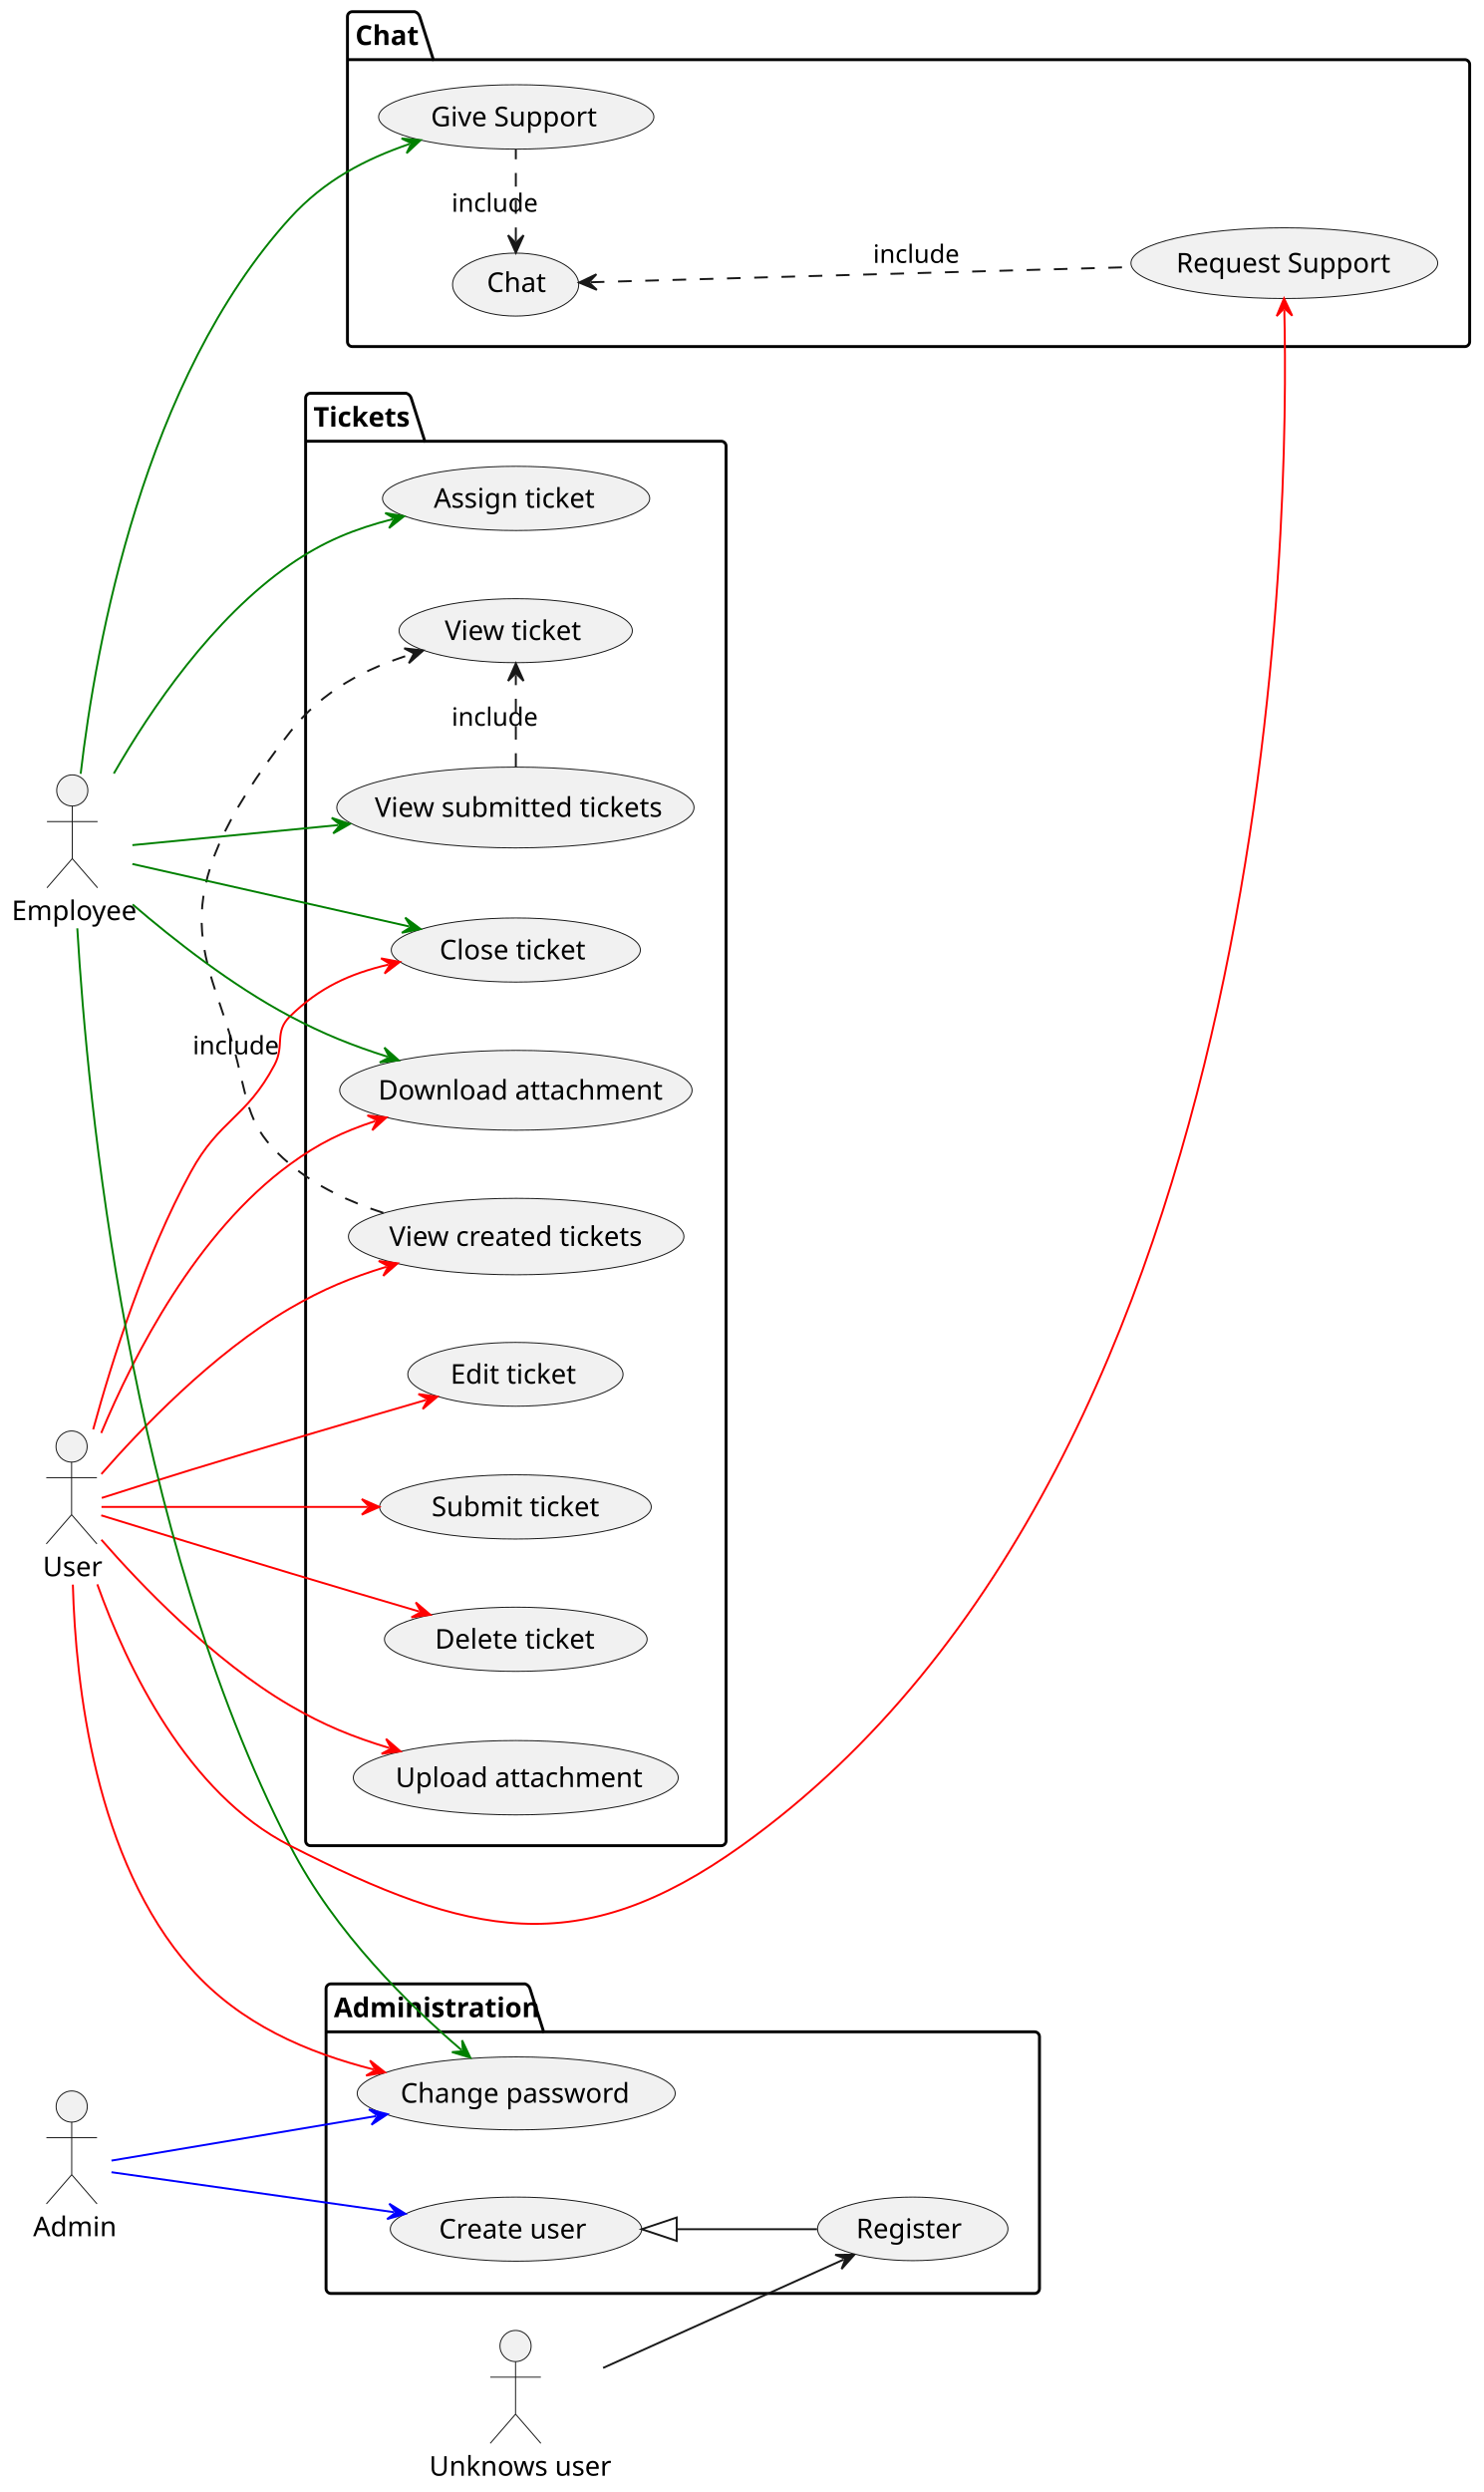
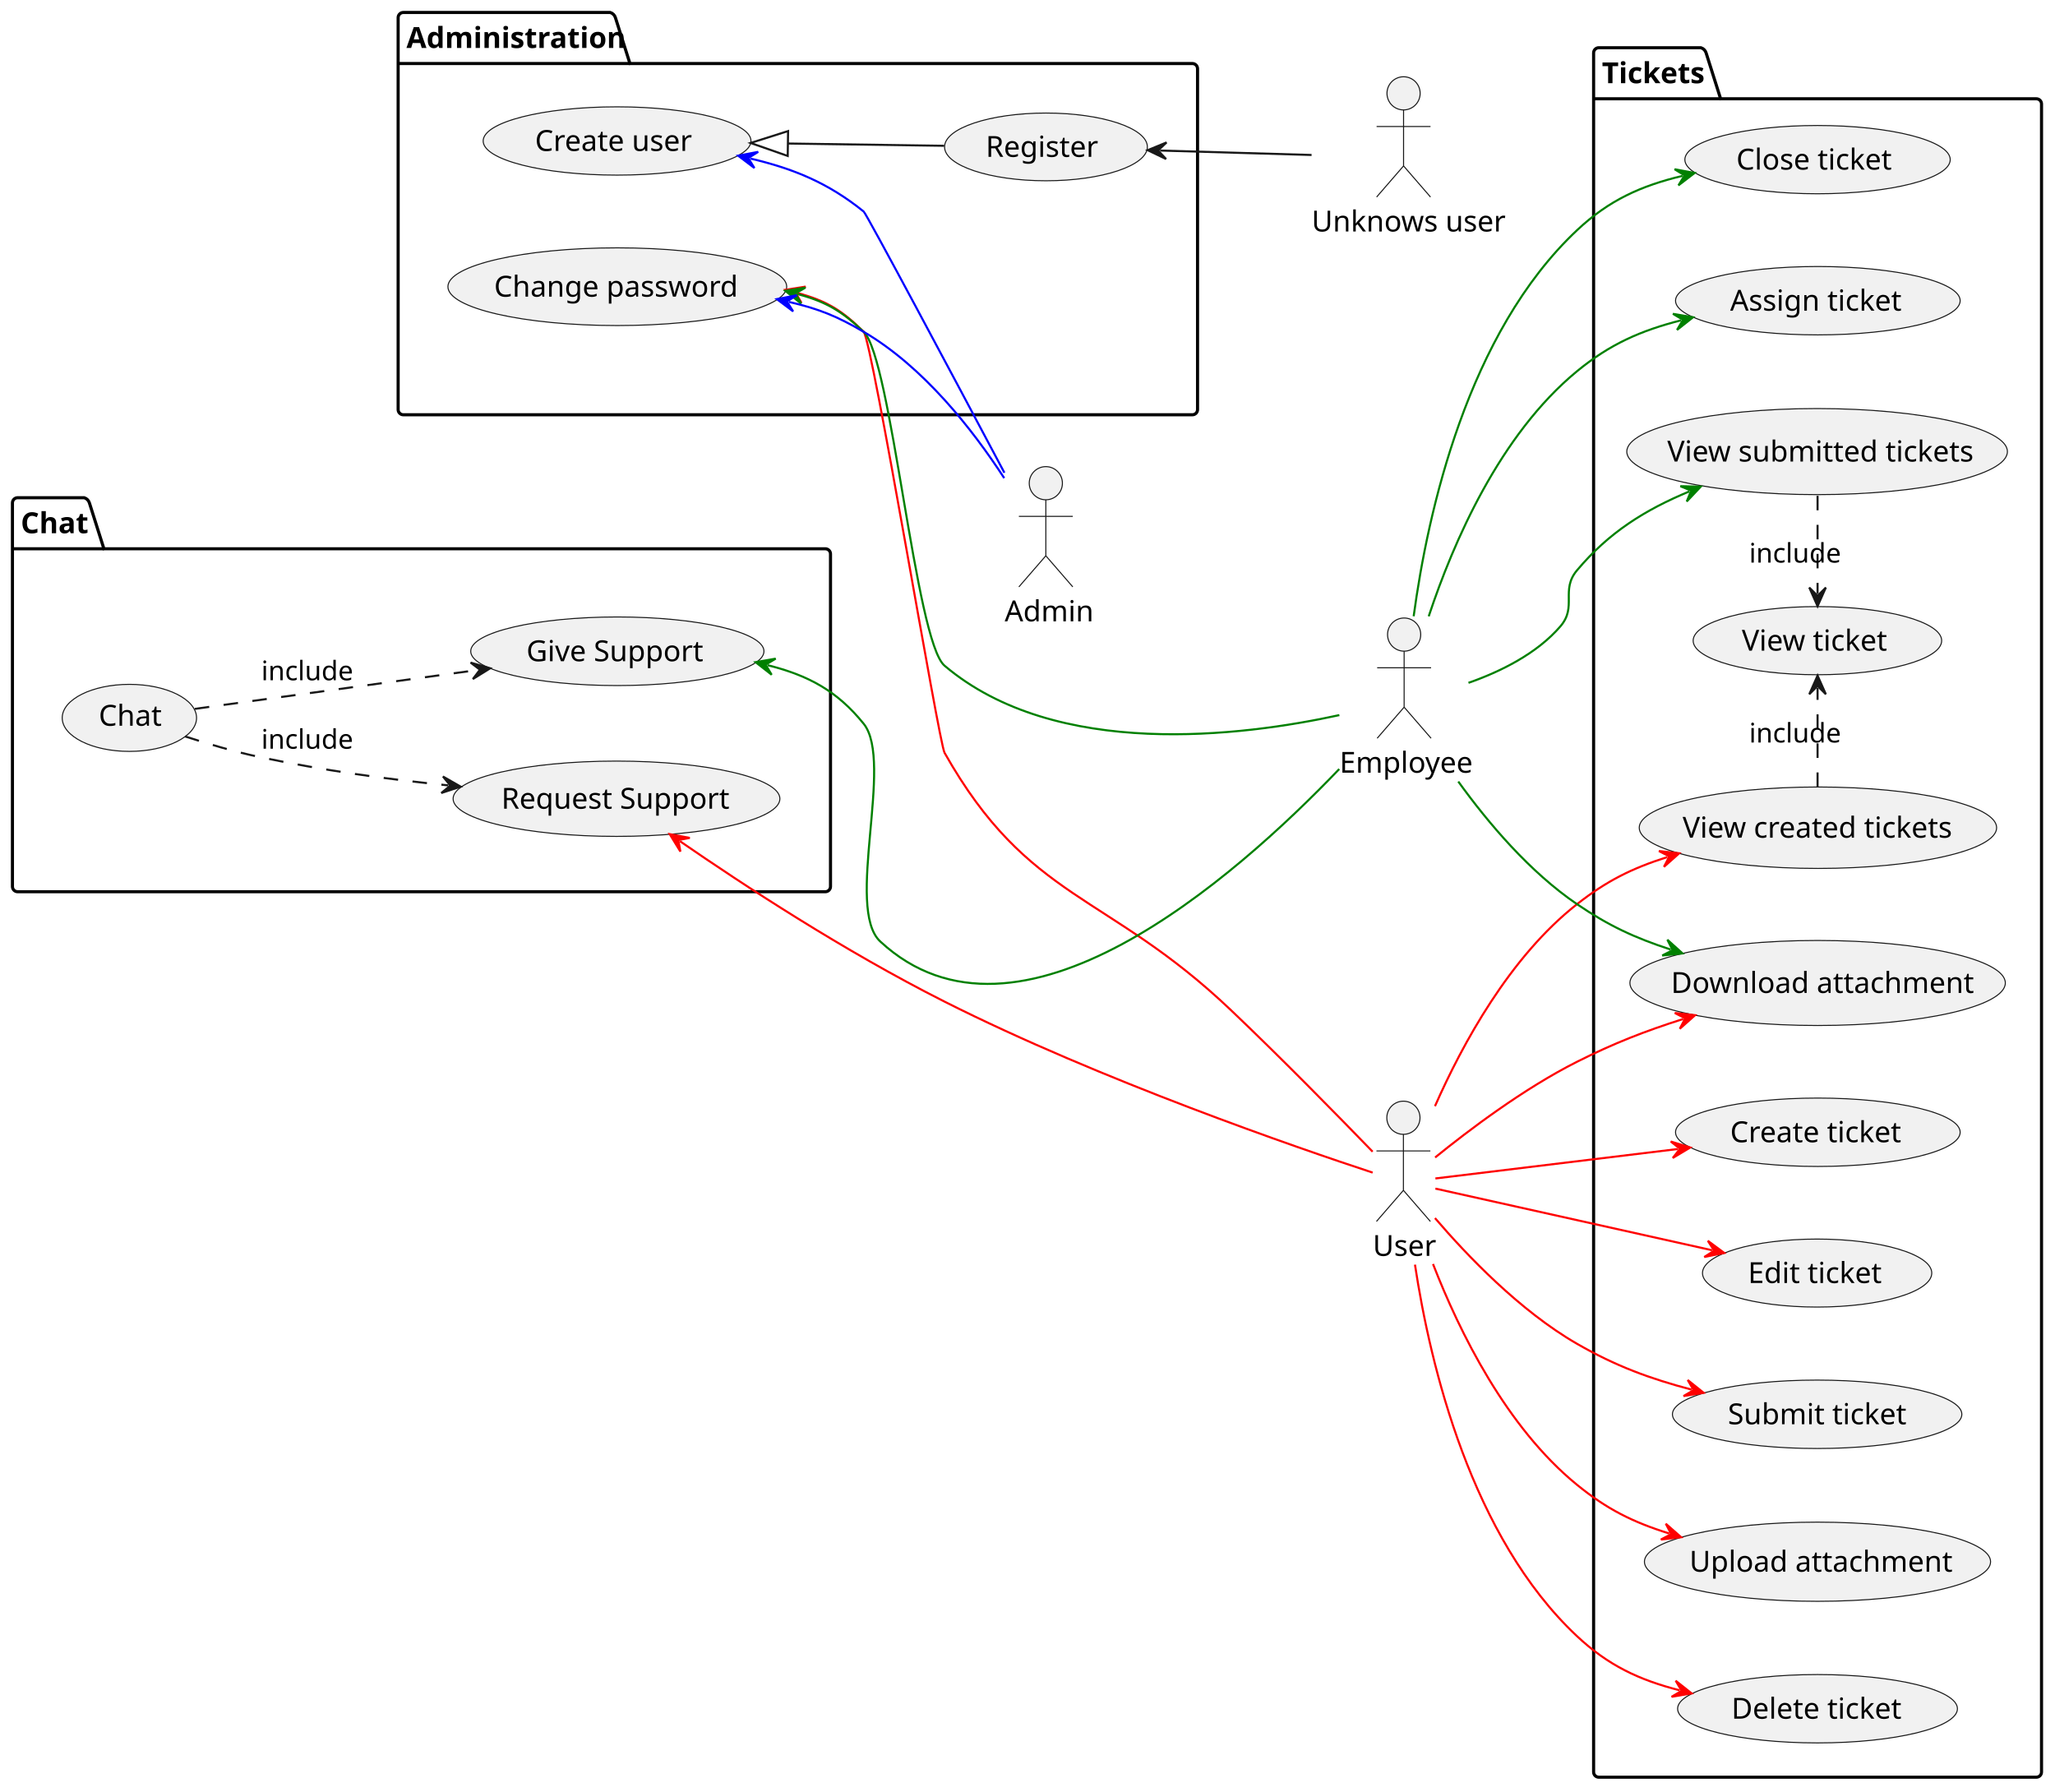
- <svg xmlns="http://www.w3.org/2000/svg" contentStyleType="text/css" height="1280px" preserveAspectRatio="none" style="width:762px;height:1280px;background:#FFFFFF;" version="1.1" viewBox="0 0 762 1280" width="762px" zoomAndPan="magnify">
+ <svg xmlns="http://www.w3.org/2000/svg" contentStyleType="text/css" height="864px" preserveAspectRatio="none" style="width:991px;height:864px;background:#FFFFFF;" version="1.1" viewBox="0 0 991 864" width="991px" zoomAndPan="magnify">
  <defs />
  <g>
    <g id="cluster_Chat">
-       <path d="M181,6.014 L213.11,6.014 A3.75,3.75 0 0 1 215.61,8.514 L222.61,30.635 L752.5,30.635 A2.5,2.5 0 0 1 755,33.135 L755,175.514 A2.5,2.5 0 0 1 752.5,178.014 L181,178.014 A2.5,2.5 0 0 1 178.5,175.514 L178.5,8.514 A2.5,2.5 0 0 1 181,6.014 " fill="none" style="stroke:#000000;stroke-width:1.5;" />
-       <line style="stroke:#000000;stroke-width:1.5;" x1="178.5" x2="222.61" y1="30.635" y2="30.635" />
-       <text fill="#000000" font-family="sans-serif" font-size="14" font-weight="bold" lengthAdjust="spacing" textLength="31.11" x="182.5" y="23.121">Chat</text>
+       <path d="M8.5,240.014 L40.61,240.014 A3.75,3.75 0 0 1 43.11,242.514 L50.11,264.635 L398,264.635 A2.5,2.5 0 0 1 400.5,267.135 L400.5,427.514 A2.5,2.5 0 0 1 398,430.014 L8.5,430.014 A2.5,2.5 0 0 1 6,427.514 L6,242.514 A2.5,2.5 0 0 1 8.5,240.014 " fill="none" style="stroke:#000000;stroke-width:1.5;" />
+       <line style="stroke:#000000;stroke-width:1.5;" x1="6" x2="50.11" y1="264.635" y2="264.635" />
+       <text fill="#000000" font-family="sans-serif" font-size="14" font-weight="bold" lengthAdjust="spacing" textLength="31.11" x="10" y="257.121">Chat</text>
    </g>
    <g id="cluster_Tickets">
-       <path d="M159.5,202.014 L208.748,202.014 A3.75,3.75 0 0 1 211.248,204.514 L218.248,226.635 L370.5,226.635 A2.5,2.5 0 0 1 373,229.135 L373,945.514 A2.5,2.5 0 0 1 370.5,948.014 L159.5,948.014 A2.5,2.5 0 0 1 157,945.514 L157,204.514 A2.5,2.5 0 0 1 159.5,202.014 " fill="none" style="stroke:#000000;stroke-width:1.5;" />
-       <line style="stroke:#000000;stroke-width:1.5;" x1="157" x2="218.248" y1="226.635" y2="226.635" />
-       <text fill="#000000" font-family="sans-serif" font-size="14" font-weight="bold" lengthAdjust="spacing" textLength="48.248" x="161" y="219.121">Tickets</text>
+       <path d="M771,23.014 L820.248,23.014 A3.75,3.75 0 0 1 822.748,25.514 L829.748,47.635 L982,47.635 A2.5,2.5 0 0 1 984.5,50.135 L984.5,854.514 A2.5,2.5 0 0 1 982,857.014 L771,857.014 A2.5,2.5 0 0 1 768.5,854.514 L768.5,25.514 A2.5,2.5 0 0 1 771,23.014 " fill="none" style="stroke:#000000;stroke-width:1.5;" />
+       <line style="stroke:#000000;stroke-width:1.5;" x1="768.5" x2="829.748" y1="47.635" y2="47.635" />
+       <text fill="#000000" font-family="sans-serif" font-size="14" font-weight="bold" lengthAdjust="spacing" textLength="48.248" x="772.5" y="40.121">Tickets</text>
    </g>
    <g id="cluster_Administration">
-       <path d="M170,1019.014 L269.779,1019.014 A3.75,3.75 0 0 1 272.279,1021.514 L279.279,1043.635 L531.5,1043.635 A2.5,2.5 0 0 1 534,1046.135 L534,1175.514 A2.5,2.5 0 0 1 531.5,1178.014 L170,1178.014 A2.5,2.5 0 0 1 167.5,1175.514 L167.5,1021.514 A2.5,2.5 0 0 1 170,1019.014 " fill="none" style="stroke:#000000;stroke-width:1.5;" />
-       <line style="stroke:#000000;stroke-width:1.5;" x1="167.5" x2="279.279" y1="1043.635" y2="1043.635" />
-       <text fill="#000000" font-family="sans-serif" font-size="14" font-weight="bold" lengthAdjust="spacing" textLength="98.779" x="171.5" y="1036.121">Administration</text>
-     </g>
-     <g id="elem_Cht">
-       <ellipse cx="264.896" cy="146.181" fill="#F1F1F1" rx="32.396" ry="16.167" style="stroke:#181818;stroke-width:0.5;" />
-       <text fill="#000000" font-family="sans-serif" font-size="14" lengthAdjust="spacing" textLength="29.572" x="250.11" y="149.978">Chat</text>
+       <path d="M194.5,6.014 L294.279,6.014 A3.75,3.75 0 0 1 296.779,8.514 L303.779,30.635 L575,30.635 A2.5,2.5 0 0 1 577.5,33.135 L577.5,197.514 A2.5,2.5 0 0 1 575,200.014 L194.5,200.014 A2.5,2.5 0 0 1 192,197.514 L192,8.514 A2.5,2.5 0 0 1 194.5,6.014 " fill="none" style="stroke:#000000;stroke-width:1.5;" />
+       <line style="stroke:#000000;stroke-width:1.5;" x1="192" x2="303.779" y1="30.635" y2="30.635" />
+       <text fill="#000000" font-family="sans-serif" font-size="14" font-weight="bold" lengthAdjust="spacing" textLength="98.779" x="196" y="23.121">Administration</text>
+     </g>
+     <g id="elem_CHT">
+       <ellipse cx="62.396" cy="346.181" fill="#F1F1F1" rx="32.396" ry="16.167" style="stroke:#181818;stroke-width:0.5;" />
+       <text fill="#000000" font-family="sans-serif" font-size="14" lengthAdjust="spacing" textLength="29.572" x="47.61" y="349.978">Chat</text>
    </g>
    <g id="elem_RS">
-       <ellipse cx="659.798" cy="135.173" fill="#F1F1F1" rx="78.797" ry="18.16" style="stroke:#181818;stroke-width:0.5;" />
-       <text fill="#000000" font-family="sans-serif" font-size="14" lengthAdjust="spacing" textLength="105.068" x="604.263" y="139.977">Request Support</text>
+       <ellipse cx="297.298" cy="385.173" fill="#F1F1F1" rx="78.797" ry="18.16" style="stroke:#181818;stroke-width:0.5;" />
+       <text fill="#000000" font-family="sans-serif" font-size="14" lengthAdjust="spacing" textLength="105.068" x="241.763" y="389.977">Request Support</text>
    </g>
    <g id="elem_GS">
-       <ellipse cx="265.209" cy="60.055" fill="#F1F1F1" rx="70.709" ry="16.542" style="stroke:#181818;stroke-width:0.5;" />
-       <text fill="#000000" font-family="sans-serif" font-size="14" lengthAdjust="spacing" textLength="81.71" x="221.354" y="64.859">Give Support</text>
+       <ellipse cx="297.709" cy="314.055" fill="#F1F1F1" rx="70.709" ry="16.542" style="stroke:#181818;stroke-width:0.5;" />
+       <text fill="#000000" font-family="sans-serif" font-size="14" lengthAdjust="spacing" textLength="81.71" x="253.854" y="318.859">Give Support</text>
    </g>
    <g id="elem_VCT">
-       <ellipse cx="265.178" cy="635.149" fill="#F1F1F1" rx="86.178" ry="19.636" style="stroke:#181818;stroke-width:0.5;" />
-       <text fill="#000000" font-family="sans-serif" font-size="14" lengthAdjust="spacing" textLength="124.496" x="199.93" y="639.953">View created tickets</text>
+       <ellipse cx="876.678" cy="399.149" fill="#F1F1F1" rx="86.178" ry="19.636" style="stroke:#181818;stroke-width:0.5;" />
+       <text fill="#000000" font-family="sans-serif" font-size="14" lengthAdjust="spacing" textLength="124.496" x="811.43" y="403.953">View created tickets</text>
    </g>
    <g id="elem_CT">
-       <ellipse cx="264.989" cy="487.976" fill="#F1F1F1" rx="63.989" ry="16.463" style="stroke:#181818;stroke-width:0.5;" />
-       <text fill="#000000" font-family="sans-serif" font-size="14" lengthAdjust="spacing" textLength="72.358" x="225.81" y="492.78">Close ticket</text>
+       <ellipse cx="876.634" cy="546.006" fill="#F1F1F1" rx="68.634" ry="16.492" style="stroke:#181818;stroke-width:0.5;" />
+       <text fill="#000000" font-family="sans-serif" font-size="14" lengthAdjust="spacing" textLength="78.586" x="834.341" y="550.809">Create ticket</text>
    </g>
    <g id="elem_ET">
-       <ellipse cx="264.787" cy="705.908" fill="#F1F1F1" rx="55.287" ry="16.395" style="stroke:#181818;stroke-width:0.5;" />
-       <text fill="#000000" font-family="sans-serif" font-size="14" lengthAdjust="spacing" textLength="60.69" x="231.442" y="710.712">Edit ticket</text>
+       <ellipse cx="876.287" cy="613.908" fill="#F1F1F1" rx="55.287" ry="16.395" style="stroke:#181818;stroke-width:0.5;" />
+       <text fill="#000000" font-family="sans-serif" font-size="14" lengthAdjust="spacing" textLength="60.69" x="842.942" y="618.712">Edit ticket</text>
    </g>
    <g id="elem_ST">
-       <ellipse cx="264.791" cy="774.012" fill="#F1F1F1" rx="69.791" ry="16.499" style="stroke:#181818;stroke-width:0.5;" />
-       <text fill="#000000" font-family="sans-serif" font-size="14" lengthAdjust="spacing" textLength="80.138" x="221.723" y="778.816">Submit ticket</text>
+       <ellipse cx="876.292" cy="682.012" fill="#F1F1F1" rx="69.791" ry="16.499" style="stroke:#181818;stroke-width:0.5;" />
+       <text fill="#000000" font-family="sans-serif" font-size="14" lengthAdjust="spacing" textLength="80.138" x="833.223" y="686.816">Submit ticket</text>
    </g>
    <g id="elem_DT">
-       <ellipse cx="264.977" cy="841.999" fill="#F1F1F1" rx="67.477" ry="16.485" style="stroke:#181818;stroke-width:0.5;" />
-       <text fill="#000000" font-family="sans-serif" font-size="14" lengthAdjust="spacing" textLength="77.034" x="223.459" y="846.802">Delete ticket</text>
+       <ellipse cx="876.477" cy="823.999" fill="#F1F1F1" rx="67.477" ry="16.485" style="stroke:#181818;stroke-width:0.5;" />
+       <text fill="#000000" font-family="sans-serif" font-size="14" lengthAdjust="spacing" textLength="77.034" x="834.96" y="828.802">Delete ticket</text>
    </g>
    <g id="elem_UA">
-       <ellipse cx="264.969" cy="913.107" fill="#F1F1F1" rx="83.469" ry="19.094" style="stroke:#181818;stroke-width:0.5;" />
-       <text fill="#000000" font-family="sans-serif" font-size="14" lengthAdjust="spacing" textLength="117.517" x="203.211" y="917.911">Upload attachment</text>
+       <ellipse cx="876.469" cy="753.107" fill="#F1F1F1" rx="83.469" ry="19.094" style="stroke:#181818;stroke-width:0.5;" />
+       <text fill="#000000" font-family="sans-serif" font-size="14" lengthAdjust="spacing" textLength="117.517" x="814.711" y="757.911">Upload attachment</text>
    </g>
    <g id="elem_DA">
-       <ellipse cx="265.025" cy="560.019" fill="#F1F1F1" rx="90.525" ry="20.505" style="stroke:#181818;stroke-width:0.5;" />
-       <text fill="#000000" font-family="sans-serif" font-size="14" lengthAdjust="spacing" textLength="135.413" x="194.319" y="564.822">Download attachment</text>
+       <ellipse cx="876.525" cy="474.019" fill="#F1F1F1" rx="90.525" ry="20.505" style="stroke:#181818;stroke-width:0.5;" />
+       <text fill="#000000" font-family="sans-serif" font-size="14" lengthAdjust="spacing" textLength="135.413" x="805.818" y="478.822">Download attachment</text>
    </g>
    <g id="elem_VST">
-       <ellipse cx="264.775" cy="414.769" fill="#F1F1F1" rx="91.775" ry="20.755" style="stroke:#181818;stroke-width:0.5;" />
-       <text fill="#000000" font-family="sans-serif" font-size="14" lengthAdjust="spacing" textLength="138.496" x="192.527" y="419.572">View submitted tickets</text>
+       <ellipse cx="876.275" cy="217.769" fill="#F1F1F1" rx="91.775" ry="20.755" style="stroke:#181818;stroke-width:0.5;" />
+       <text fill="#000000" font-family="sans-serif" font-size="14" lengthAdjust="spacing" textLength="138.496" x="804.027" y="222.572">View submitted tickets</text>
    </g>
    <g id="elem_AT">
-       <ellipse cx="265.134" cy="256.006" fill="#F1F1F1" rx="68.634" ry="16.492" style="stroke:#181818;stroke-width:0.5;" />
-       <text fill="#000000" font-family="sans-serif" font-size="14" lengthAdjust="spacing" textLength="78.586" x="222.841" y="260.809">Assign ticket</text>
+       <ellipse cx="876.634" cy="145.006" fill="#F1F1F1" rx="68.634" ry="16.492" style="stroke:#181818;stroke-width:0.5;" />
+       <text fill="#000000" font-family="sans-serif" font-size="14" lengthAdjust="spacing" textLength="78.586" x="834.341" y="149.809">Assign ticket</text>
+     </g>
+     <g id="elem_CST">
+       <ellipse cx="876.489" cy="76.976" fill="#F1F1F1" rx="63.989" ry="16.463" style="stroke:#181818;stroke-width:0.5;" />
+       <text fill="#000000" font-family="sans-serif" font-size="14" lengthAdjust="spacing" textLength="72.358" x="837.31" y="81.78">Close ticket</text>
    </g>
    <g id="elem_VT">
-       <ellipse cx="264.926" cy="323.947" fill="#F1F1F1" rx="59.926" ry="16.433" style="stroke:#181818;stroke-width:0.5;" />
-       <text fill="#000000" font-family="sans-serif" font-size="14" lengthAdjust="spacing" textLength="66.91" x="228.471" y="328.751">View ticket</text>
+       <ellipse cx="876.426" cy="308.947" fill="#F1F1F1" rx="59.926" ry="16.433" style="stroke:#181818;stroke-width:0.5;" />
+       <text fill="#000000" font-family="sans-serif" font-size="14" lengthAdjust="spacing" textLength="66.91" x="839.971" y="313.751">View ticket</text>
    </g>
    <g id="elem_REG">
-       <ellipse cx="468.906" cy="1144.843" fill="#F1F1F1" rx="48.906" ry="16.329" style="stroke:#181818;stroke-width:0.5;" />
-       <text fill="#000000" font-family="sans-serif" font-size="14" lengthAdjust="spacing" textLength="52.131" x="439.841" y="1149.647">Register</text>
+       <ellipse cx="504.406" cy="70.843" fill="#F1F1F1" rx="48.906" ry="16.329" style="stroke:#181818;stroke-width:0.5;" />
+       <text fill="#000000" font-family="sans-serif" font-size="14" lengthAdjust="spacing" textLength="52.131" x="475.341" y="75.647">Register</text>
    </g>
    <g id="elem_UCRT">
-       <ellipse cx="265.075" cy="1144.98" fill="#F1F1F1" rx="64.576" ry="16.466" style="stroke:#181818;stroke-width:0.5;" />
-       <text fill="#000000" font-family="sans-serif" font-size="14" lengthAdjust="spacing" textLength="73.144" x="225.503" y="1149.784">Create user</text>
+       <ellipse cx="297.575" cy="67.98" fill="#F1F1F1" rx="64.576" ry="16.466" style="stroke:#181818;stroke-width:0.5;" />
+       <text fill="#000000" font-family="sans-serif" font-size="14" lengthAdjust="spacing" textLength="73.144" x="258.003" y="72.784">Create user</text>
    </g>
    <g id="elem_CP">
-       <ellipse cx="265.192" cy="1075.252" fill="#F1F1F1" rx="81.692" ry="18.738" style="stroke:#181818;stroke-width:0.5;" />
-       <text fill="#000000" font-family="sans-serif" font-size="14" lengthAdjust="spacing" textLength="112.848" x="205.768" y="1080.056">Change password</text>
+       <ellipse cx="297.692" cy="138.252" fill="#F1F1F1" rx="81.692" ry="18.738" style="stroke:#181818;stroke-width:0.5;" />
+       <text fill="#000000" font-family="sans-serif" font-size="14" lengthAdjust="spacing" textLength="112.848" x="238.268" y="143.056">Change password</text>
    </g>
    <g id="elem_ADM">
-       <ellipse cx="36.841" cy="1082.014" fill="#F1F1F1" rx="8" ry="8" style="stroke:#181818;stroke-width:0.5;" />
-       <path d="M36.841,1090.014 L36.841,1117.014 M23.841,1098.014 L49.841,1098.014 M36.841,1117.014 L23.841,1132.014 M36.841,1117.014 L49.841,1132.014 " fill="none" style="stroke:#181818;stroke-width:0.5;" />
-       <text fill="#000000" font-family="sans-serif" font-size="14" lengthAdjust="spacing" textLength="39.683" x="17" y="1148.621">Admin</text>
+       <ellipse cx="504.341" cy="233.014" fill="#F1F1F1" rx="8" ry="8" style="stroke:#181818;stroke-width:0.5;" />
+       <path d="M504.341,241.014 L504.341,268.014 M491.341,249.014 L517.341,249.014 M504.341,268.014 L491.341,283.014 M504.341,268.014 L517.341,283.014 " fill="none" style="stroke:#181818;stroke-width:0.5;" />
+       <text fill="#000000" font-family="sans-serif" font-size="14" lengthAdjust="spacing" textLength="39.683" x="484.5" y="299.621">Admin</text>
    </g>
    <g id="elem_UUSR">
-       <ellipse cx="264.852" cy="1205.014" fill="#F1F1F1" rx="8" ry="8" style="stroke:#181818;stroke-width:0.5;" />
-       <path d="M264.852,1213.014 L264.852,1240.014 M251.852,1221.014 L277.852,1221.014 M264.852,1240.014 L251.852,1255.014 M264.852,1240.014 L277.852,1255.014 " fill="none" style="stroke:#181818;stroke-width:0.5;" />
-       <text fill="#000000" font-family="sans-serif" font-size="14" lengthAdjust="spacing" textLength="88.703" x="220.5" y="1271.621">Unknows user</text>
+       <ellipse cx="676.852" cy="45.014" fill="#F1F1F1" rx="8" ry="8" style="stroke:#181818;stroke-width:0.5;" />
+       <path d="M676.852,53.014 L676.852,80.014 M663.852,61.014 L689.852,61.014 M676.852,80.014 L663.852,95.014 M676.852,80.014 L689.852,95.014 " fill="none" style="stroke:#181818;stroke-width:0.5;" />
+       <text fill="#000000" font-family="sans-serif" font-size="14" lengthAdjust="spacing" textLength="88.703" x="632.5" y="111.621">Unknows user</text>
    </g>
    <g id="elem_USR">
-       <ellipse cx="36.779" cy="743.014" fill="#F1F1F1" rx="8" ry="8" style="stroke:#181818;stroke-width:0.5;" />
-       <path d="M36.779,751.014 L36.779,778.014 M23.779,759.014 L49.779,759.014 M36.779,778.014 L23.779,793.014 M36.779,778.014 L49.779,793.014 " fill="none" style="stroke:#181818;stroke-width:0.5;" />
-       <text fill="#000000" font-family="sans-serif" font-size="14" lengthAdjust="spacing" textLength="29.559" x="22" y="809.621">User</text>
+       <ellipse cx="676.779" cy="539.014" fill="#F1F1F1" rx="8" ry="8" style="stroke:#181818;stroke-width:0.5;" />
+       <path d="M676.779,547.014 L676.779,574.014 M663.779,555.014 L689.779,555.014 M676.779,574.014 L663.779,589.014 M676.779,574.014 L689.779,589.014 " fill="none" style="stroke:#181818;stroke-width:0.5;" />
+       <text fill="#000000" font-family="sans-serif" font-size="14" lengthAdjust="spacing" textLength="29.559" x="662" y="605.621">User</text>
    </g>
    <g id="elem_EMP">
-       <ellipse cx="37.127" cy="406.014" fill="#F1F1F1" rx="8" ry="8" style="stroke:#181818;stroke-width:0.5;" />
-       <path d="M37.127,414.014 L37.127,441.014 M24.127,422.014 L50.127,422.014 M37.127,441.014 L24.127,456.014 M37.127,441.014 L50.127,456.014 " fill="none" style="stroke:#181818;stroke-width:0.5;" />
-       <text fill="#000000" font-family="sans-serif" font-size="14" lengthAdjust="spacing" textLength="62.255" x="6" y="472.621">Employee</text>
-     </g>
-     <g id="link_Cht_GS">
-       <path d="M265,123.834 C265,108.654 265,92.054 265,76.704 " fill="none" id="Cht-backto-GS" style="stroke:#181818;stroke-width:1.0;stroke-dasharray:7.0,7.0;" />
-       <polygon fill="#181818" points="265,129.834,269,120.834,265,124.834,261,120.834,265,129.834" style="stroke:#181818;stroke-width:1.0;" />
-       <text fill="#000000" font-family="sans-serif" font-size="13" lengthAdjust="spacing" textLength="41.196" x="232" y="108.792">include</text>
-     </g>
-     <g id="link_Cht_RS">
-       <path d="M303.498,144.966 C364.608,143.256 494.85,139.604 581.53,137.184 " fill="none" id="Cht-backto-RS" style="stroke:#181818;stroke-width:1.0;stroke-dasharray:7.0,7.0;" />
-       <polygon fill="#181818" points="297.5,145.134,306.608,148.88,302.498,144.994,306.385,140.883,297.5,145.134" style="stroke:#181818;stroke-width:1.0;" />
-       <text fill="#000000" font-family="sans-serif" font-size="13" lengthAdjust="spacing" textLength="41.196" x="448.5" y="135.042">include</text>
+       <ellipse cx="677.127" cy="306.014" fill="#F1F1F1" rx="8" ry="8" style="stroke:#181818;stroke-width:0.5;" />
+       <path d="M677.127,314.014 L677.127,341.014 M664.127,322.014 L690.127,322.014 M677.127,341.014 L664.127,356.014 M677.127,341.014 L690.127,356.014 " fill="none" style="stroke:#181818;stroke-width:0.5;" />
+       <text fill="#000000" font-family="sans-serif" font-size="14" lengthAdjust="spacing" textLength="62.255" x="646" y="372.621">Employee</text>
+     </g>
+     <g id="link_CHT_GS">
+       <path d="M93.96,341.834 C129.98,336.884 184.846,329.351 230.456,323.081 " fill="none" id="CHT-to-GS" style="stroke:#181818;stroke-width:1.0;stroke-dasharray:7.0,7.0;" />
+       <polygon fill="#181818" points="236.4,322.264,226.939,319.527,231.447,322.945,228.029,327.452,236.4,322.264" style="stroke:#181818;stroke-width:1.0;" />
+       <text fill="#000000" font-family="sans-serif" font-size="13" lengthAdjust="spacing" textLength="41.196" x="126" y="328.042">include</text>
+     </g>
+     <g id="link_CHT_RS">
+       <path d="M89.26,355.124 C100.16,358.684 113.08,362.504 125,365.014 C156.53,371.664 185.851,375.646 216.191,378.736 " fill="none" id="CHT-to-RS" style="stroke:#181818;stroke-width:1.0;stroke-dasharray:7.0,7.0;" />
+       <polygon fill="#181818" points="222.16,379.344,213.612,374.452,217.186,378.837,212.801,382.411,222.16,379.344" style="stroke:#181818;stroke-width:1.0;" />
+       <text fill="#000000" font-family="sans-serif" font-size="13" lengthAdjust="spacing" textLength="41.196" x="126" y="361.042">include</text>
    </g>
    <g id="link_VCT_VT">
-       <path d="M196.93,622.984 C179.91,617.504 162.64,609.554 149,598.014 C128.97,581.064 128.17,571.014 122,545.514 C108.46,489.564 77.49,467.504 149,376.014 C165.79,354.544 187.646,343.482 211.706,335.922 " fill="none" id="VCT-to-VT" style="stroke:#181818;stroke-width:1.0;stroke-dasharray:7.0,7.0;" />
-       <polygon fill="#181818" points="217.43,334.124,207.645,333.005,212.66,335.623,210.043,340.638,217.43,334.124" style="stroke:#181818;stroke-width:1.0;" />
-       <text fill="#000000" font-family="sans-serif" font-size="13" lengthAdjust="spacing" textLength="41.196" x="99" y="541.542">include</text>
+       <path d="M876.5,379.484 C876.5,363.454 876.5,347.004 876.5,331.784 " fill="none" id="VCT-to-VT" style="stroke:#181818;stroke-width:1.0;stroke-dasharray:7.0,7.0;" />
+       <polygon fill="#181818" points="876.5,325.784,872.5,334.784,876.5,330.784,880.5,334.784,876.5,325.784" style="stroke:#181818;stroke-width:1.0;" />
+       <text fill="#000000" font-family="sans-serif" font-size="13" lengthAdjust="spacing" textLength="41.196" x="843.5" y="358.042">include</text>
    </g>
    <g id="link_VST_VT">
-       <path d="M265,393.904 C265,377.734 265,361.724 265,346.754 " fill="none" id="VST-to-VT" style="stroke:#181818;stroke-width:1.0;stroke-dasharray:7.0,7.0;" />
-       <polygon fill="#181818" points="265,340.754,261,349.754,265,345.754,269,349.754,265,340.754" style="stroke:#181818;stroke-width:1.0;" />
-       <text fill="#000000" font-family="sans-serif" font-size="13" lengthAdjust="spacing" textLength="41.196" x="232" y="372.792">include</text>
+       <path d="M876.5,239.084 C876.5,255.274 876.5,271.344 876.5,286.324 " fill="none" id="VST-to-VT" style="stroke:#181818;stroke-width:1.0;stroke-dasharray:7.0,7.0;" />
+       <polygon fill="#181818" points="876.5,292.324,880.5,283.324,876.5,287.324,872.5,283.324,876.5,292.324" style="stroke:#181818;stroke-width:1.0;" />
+       <text fill="#000000" font-family="sans-serif" font-size="13" lengthAdjust="spacing" textLength="41.196" x="843.5" y="271.292">include</text>
    </g>
    <g id="link_UCRT_REG">
-       <path d="M347.64,1145.014 C376.78,1145.014 392.75,1145.014 419.74,1145.014 " fill="none" id="UCRT-backto-REG" style="stroke:#181818;stroke-width:1.0;" />
-       <polygon fill="none" points="329.64,1145.014,347.64,1151.014,347.64,1139.014,329.64,1145.014" style="stroke:#181818;stroke-width:1.0;" />
-     </g>
-     <g id="link_UUSR_REG">
-       <path d="M309.83,1216.264 C348.93,1198.654 399.619,1175.818 433.429,1160.588 " fill="none" id="UUSR-to-REG" style="stroke:#181818;stroke-width:1.0;" />
-       <polygon fill="#181818" points="438.9,1158.124,429.051,1158.173,434.341,1160.177,432.337,1165.467,438.9,1158.124" style="stroke:#181818;stroke-width:1.0;" />
+       <path d="M379.958,69.207 C410.058,69.647 427.45,69.904 455.31,70.304 " fill="none" id="UCRT-backto-REG" style="stroke:#181818;stroke-width:1.0;" />
+       <polygon fill="none" points="361.96,68.944,379.87,75.206,380.046,63.207,361.96,68.944" style="stroke:#181818;stroke-width:1.0;" />
    </g>
    <g id="link_USR_VCT">
-       <path d="M52.08,757.144 C71.66,734.714 109.19,695.194 149,672.014 C165.95,662.144 180.125,656.317 198.565,650.647 " fill="none" id="USR-to-VCT" style="stroke:#FF0000;stroke-width:1.0;" />
-       <polygon fill="#FF0000" points="204.3,648.884,194.522,647.706,199.521,650.353,196.873,655.352,204.3,648.884" style="stroke:#FF0000;stroke-width:1.0;" />
+       <path d="M692,533.424 C705.32,503.244 728.15,461.384 760.5,436.014 C774.77,424.814 786.812,418.782 804.072,413.292 " fill="none" id="USR-to-VCT" style="stroke:#FF0000;stroke-width:1.0;" />
+       <polygon fill="#FF0000" points="809.79,411.474,800.001,410.39,805.025,412.989,802.426,418.014,809.79,411.474" style="stroke:#FF0000;stroke-width:1.0;" />
    </g>
    <g id="link_USR_CT">
-       <path d="M47.87,734.214 C57.69,698.324 74.67,644.764 98,602.014 C112.86,574.774 126.49,574.444 141,547.014 C146.46,536.704 140.66,530.174 149,522.014 C164.11,507.234 179.471,500.216 199.571,495.456 " fill="none" id="USR-to-CT" style="stroke:#FF0000;stroke-width:1.0;" />
-       <polygon fill="#FF0000" points="205.41,494.074,195.731,492.255,200.545,495.226,197.574,500.04,205.41,494.074" style="stroke:#FF0000;stroke-width:1.0;" />
+       <path d="M692.2,568.284 C717.59,565.204 766.154,559.297 809.164,554.077 " fill="none" id="USR-to-CT" style="stroke:#FF0000;stroke-width:1.0;" />
+       <polygon fill="#FF0000" points="815.12,553.354,805.704,550.467,810.156,553.956,806.668,558.409,815.12,553.354" style="stroke:#FF0000;stroke-width:1.0;" />
    </g>
    <g id="link_USR_ET">
-       <path d="M52.28,769.404 C64.42,765.504 82.33,759.804 98,755.014 C141.25,741.784 185.259,728.849 218.929,719.059 " fill="none" id="USR-to-ET" style="stroke:#FF0000;stroke-width:1.0;" />
-       <polygon fill="#FF0000" points="224.69,717.384,214.931,716.056,219.889,718.78,217.165,723.737,224.69,717.384" style="stroke:#FF0000;stroke-width:1.0;" />
+       <path d="M692.2,573.174 C720.95,579.584 781.203,593.009 825.654,602.909 " fill="none" id="USR-to-ET" style="stroke:#FF0000;stroke-width:1.0;" />
+       <polygon fill="#FF0000" points="831.51,604.214,823.595,598.353,826.63,603.127,821.856,606.161,831.51,604.214" style="stroke:#FF0000;stroke-width:1.0;" />
    </g>
    <g id="link_USR_ST">
-       <path d="M52.14,774.014 C80.16,774.014 138.41,774.014 188.85,774.014 " fill="none" id="USR-to-ST" style="stroke:#FF0000;stroke-width:1.0;" />
-       <polygon fill="#FF0000" points="194.85,774.014,185.85,770.014,189.85,774.014,185.85,778.014,194.85,774.014" style="stroke:#FF0000;stroke-width:1.0;" />
+       <path d="M692.01,587.394 C707.14,605.074 732.83,632.084 760.5,648.014 C779.17,658.764 795.747,664.859 815.767,670.119 " fill="none" id="USR-to-ST" style="stroke:#FF0000;stroke-width:1.0;" />
+       <polygon fill="#FF0000" points="821.57,671.644,813.882,665.488,816.734,670.373,811.849,673.225,821.57,671.644" style="stroke:#FF0000;stroke-width:1.0;" />
    </g>
    <g id="link_USR_DT">
-       <path d="M52,778.354 C73.04,784.854 114.07,797.504 149,808.014 C172.82,815.184 193.703,821.382 215.344,827.742 " fill="none" id="USR-to-DT" style="stroke:#FF0000;stroke-width:1.0;" />
-       <polygon fill="#FF0000" points="221.1,829.434,213.593,823.058,216.303,828.024,211.337,830.734,221.1,829.434" style="stroke:#FF0000;stroke-width:1.0;" />
+       <path d="M682.35,609.844 C689.8,658.794 709.51,741.224 760.5,789.014 C775.58,803.144 790.379,810.08 809.989,815.12 " fill="none" id="USR-to-DT" style="stroke:#FF0000;stroke-width:1.0;" />
+       <polygon fill="#FF0000" points="815.8,816.614,808.079,810.499,810.957,815.369,806.088,818.247,815.8,816.614" style="stroke:#FF0000;stroke-width:1.0;" />
    </g>
    <g id="link_USR_UA">
-       <path d="M52.08,790.884 C71.66,813.314 109.19,852.834 149,876.014 C166.4,886.144 181.177,892.145 200.037,897.855 " fill="none" id="USR-to-UA" style="stroke:#FF0000;stroke-width:1.0;" />
-       <polygon fill="#FF0000" points="205.78,899.594,198.325,893.157,200.994,898.145,196.007,900.814,205.78,899.594" style="stroke:#FF0000;stroke-width:1.0;" />
+       <path d="M691.05,609.534 C703.84,642.434 726.42,688.234 760.5,716.014 C774.89,727.744 787.342,733.998 804.982,739.498 " fill="none" id="USR-to-UA" style="stroke:#FF0000;stroke-width:1.0;" />
+       <polygon fill="#FF0000" points="810.71,741.284,803.309,734.786,805.937,739.795,800.927,742.423,810.71,741.284" style="stroke:#FF0000;stroke-width:1.0;" />
    </g>
    <g id="link_USR_DA">
-       <path d="M52,736.054 C68.85,695.714 100.99,633.034 149,598.014 C163.61,587.354 175.68,581.447 192.84,575.807 " fill="none" id="USR-to-DA" style="stroke:#FF0000;stroke-width:1.0;" />
-       <polygon fill="#FF0000" points="198.54,573.934,188.741,572.944,193.79,575.495,191.239,580.544,198.54,573.934" style="stroke:#FF0000;stroke-width:1.0;" />
+       <path d="M692.08,558.154 C707.88,545.334 734.69,524.994 760.5,512.014 C778.35,503.044 793.063,497.315 811.713,491.375 " fill="none" id="USR-to-DA" style="stroke:#FF0000;stroke-width:1.0;" />
+       <polygon fill="#FF0000" points="817.43,489.554,807.64,488.474,812.666,491.071,810.068,496.096,817.43,489.554" style="stroke:#FF0000;stroke-width:1.0;" />
    </g>
    <g id="link_EMP_DA">
-       <path d="M68.14,464.564 C89.45,482.884 119.39,506.354 149,522.014 C166.38,531.204 180.694,536.919 199.114,542.799 " fill="none" id="EMP-to-DA" style="stroke:#008000;stroke-width:1.0;" />
-       <polygon fill="#008000" points="204.83,544.624,197.473,538.076,200.067,543.103,195.04,545.697,204.83,544.624" style="stroke:#008000;stroke-width:1.0;" />
-     </g>
-     <g id="link_USR_CP">
-       <path d="M37.43,813.934 C38.84,865.614 48.86,955.594 98,1011.014 C123.51,1039.784 157.656,1054.23 191.976,1062.99 " fill="none" id="USR-to-CP" style="stroke:#FF0000;stroke-width:1.0;" />
-       <polygon fill="#FF0000" points="197.79,1064.474,190.059,1058.372,192.945,1063.237,188.08,1066.124,197.79,1064.474" style="stroke:#FF0000;stroke-width:1.0;" />
-     </g>
-     <g id="link_EMP_CP">
-       <path d="M39.71,476.824 C44.98,566.034 66.09,786.734 149,948.014 C172.12,992.984 210.698,1030.324 237.058,1052.964 " fill="none" id="EMP-to-CP" style="stroke:#008000;stroke-width:1.0;" />
-       <polygon fill="#008000" points="241.61,1056.874,237.389,1047.975,237.817,1053.616,232.176,1054.044,241.61,1056.874" style="stroke:#008000;stroke-width:1.0;" />
+       <path d="M703.24,376.874 C717.82,397.074 737.75,420.534 760.5,436.014 C775.71,446.364 788.254,452.228 805.684,457.898 " fill="none" id="EMP-to-DA" style="stroke:#008000;stroke-width:1.0;" />
+       <polygon fill="#008000" points="811.39,459.754,804.069,453.166,806.635,458.207,801.594,460.773,811.39,459.754" style="stroke:#008000;stroke-width:1.0;" />
+     </g>
+     <g id="link_CP_USR">
+       <path d="M384.577,141.31 C398.637,145.06 406.23,149.804 416.5,160.014 C420.57,164.064 452.68,358.014 455.5,363.014 C496.06,434.804 533.75,430.194 593.5,487.014 C618.09,510.394 645.7,538.594 661.93,555.374 " fill="none" id="CP-backto-USR" style="stroke:#FF0000;stroke-width:1.0;" />
+       <polygon fill="#FF0000" points="378.78,139.764,386.445,145.948,383.611,141.052,388.507,138.218,378.78,139.764" style="stroke:#FF0000;stroke-width:1.0;" />
+     </g>
+     <g id="link_CP_EMP">
+       <path d="M384.498,141.786 C398.478,145.506 406.07,150.124 416.5,160.014 C429.86,172.674 441.46,309.114 455.5,321.014 C509.24,366.534 599.23,355.024 645.89,344.844 " fill="none" id="CP-backto-EMP" style="stroke:#008000;stroke-width:1.0;" />
+       <polygon fill="#008000" points="378.7,140.244,386.369,146.423,383.532,141.529,388.426,138.692,378.7,140.244" style="stroke:#008000;stroke-width:1.0;" />
    </g>
    <g id="link_EMP_VST">
-       <path d="M68.01,434.094 C96.47,431.324 134.598,427.604 173.768,423.795 " fill="none" id="EMP-to-VST" style="stroke:#008000;stroke-width:1.0;" />
-       <polygon fill="#008000" points="179.74,423.214,170.395,420.104,174.763,423.698,171.169,428.066,179.74,423.214" style="stroke:#008000;stroke-width:1.0;" />
+       <path d="M708.16,329.284 C723.4,323.944 741.04,315.344 752.5,302.014 C760.66,292.524 752.44,284.594 760.5,275.014 C775.99,256.594 793.344,245.888 814.634,236.988 " fill="none" id="EMP-to-VST" style="stroke:#008000;stroke-width:1.0;" />
+       <polygon fill="#008000" points="820.17,234.674,810.324,234.454,815.557,236.602,813.409,241.835,820.17,234.674" style="stroke:#008000;stroke-width:1.0;" />
    </g>
    <g id="link_EMP_AT">
-       <path d="M58.48,397.314 C77.61,364.014 109.17,317.604 149,290.014 C166.29,278.044 182.019,271.718 201.779,266.638 " fill="none" id="EMP-to-AT" style="stroke:#008000;stroke-width:1.0;" />
-       <polygon fill="#008000" points="207.59,265.144,197.877,263.51,202.748,266.389,199.869,271.259,207.59,265.144" style="stroke:#008000;stroke-width:1.0;" />
-     </g>
-     <g id="link_EMP_CT">
-       <path d="M68.01,443.784 C105.83,452.324 165.447,465.772 210.227,475.882 " fill="none" id="EMP-to-CT" style="stroke:#008000;stroke-width:1.0;" />
-       <polygon fill="#008000" points="216.08,477.204,208.182,471.32,211.203,476.103,206.42,479.123,216.08,477.204" style="stroke:#008000;stroke-width:1.0;" />
-     </g>
-     <g id="link_ADM_UCRT">
-       <path d="M57.27,1115.744 C90.36,1120.424 153.229,1129.333 202.369,1136.283 " fill="none" id="ADM-to-UCRT" style="stroke:#0000FF;stroke-width:1.0;" />
-       <polygon fill="#0000FF" points="208.31,1137.124,199.959,1131.903,203.359,1136.424,198.839,1139.824,208.31,1137.124" style="stroke:#0000FF;stroke-width:1.0;" />
-     </g>
-     <g id="link_ADM_CP">
-       <path d="M57.27,1109.774 C88.33,1104.554 144.953,1095.028 193.143,1086.928 " fill="none" id="ADM-to-CP" style="stroke:#0000FF;stroke-width:1.0;" />
-       <polygon fill="#0000FF" points="199.06,1085.934,189.522,1083.481,194.129,1086.763,190.847,1091.37,199.06,1085.934" style="stroke:#0000FF;stroke-width:1.0;" />
-     </g>
-     <g id="link_USR_RS">
-       <path d="M49.99,813.794 C65.24,856.284 96.14,921.124 149,948.014 C240.9,994.764 297.12,1007.984 381,948.014 C659.19,749.134 662.225,260.472 659.785,159.272 " fill="none" id="USR-to-RS" style="stroke:#FF0000;stroke-width:1.0;" />
-       <polygon fill="#FF0000" points="659.64,153.274,655.858,162.368,659.76,158.272,663.856,162.175,659.64,153.274" style="stroke:#FF0000;stroke-width:1.0;" />
-     </g>
-     <g id="link_EMP_GS">
-       <path d="M41.44,397.434 C49.22,330.634 73.81,194.754 149,112.014 C166.68,92.554 187.388,81.869 210.418,73.929 " fill="none" id="EMP-to-GS" style="stroke:#008000;stroke-width:1.0;" />
-       <polygon fill="#008000" points="216.09,71.974,206.278,71.126,211.363,73.603,208.885,78.689,216.09,71.974" style="stroke:#008000;stroke-width:1.0;" />
+       <path d="M688.98,297.214 C700.89,261.314 723.34,209.584 760.5,179.014 C776.34,165.984 791.195,159.423 810.645,154.474 " fill="none" id="EMP-to-AT" style="stroke:#008000;stroke-width:1.0;" />
+       <polygon fill="#008000" points="816.46,152.994,806.751,151.337,811.615,154.227,808.725,159.09,816.46,152.994" style="stroke:#008000;stroke-width:1.0;" />
+     </g>
+     <g id="link_EMP_CST">
+       <path d="M681.72,297.184 C688.56,246.804 707.68,160.634 760.5,111.014 C775.9,96.544 791.335,89.6 811.395,84.8 " fill="none" id="EMP-to-CST" style="stroke:#008000;stroke-width:1.0;" />
+       <polygon fill="#008000" points="817.23,83.404,807.546,81.608,812.367,84.567,809.408,89.388,817.23,83.404" style="stroke:#008000;stroke-width:1.0;" />
+     </g>
+     <g id="link_UCRT_ADM">
+       <path d="M361.802,76.442 C382.602,81.311 399.33,88.154 416.5,102.014 C417.88,103.124 459.17,180.574 484.36,227.974 " fill="none" id="UCRT-backto-ADM" style="stroke:#0000FF;stroke-width:1.0;" />
+       <polygon fill="#0000FF" points="355.96,75.074,363.811,81.02,360.828,76.213,365.635,73.231,355.96,75.074" style="stroke:#0000FF;stroke-width:1.0;" />
+     </g>
+     <g id="link_CP_ADM">
+       <path d="M380.457,145.589 C395.017,148.939 403.82,152.594 416.5,160.014 C445.35,176.894 468.97,207.044 484.27,230.554 " fill="none" id="CP-backto-ADM" style="stroke:#0000FF;stroke-width:1.0;" />
+       <polygon fill="#0000FF" points="374.61,144.244,382.484,150.16,379.483,145.365,384.278,142.363,374.61,144.244" style="stroke:#0000FF;stroke-width:1.0;" />
+     </g>
+     <g id="link_REG_UUSR">
+       <path d="M559.447,72.598 C584.268,73.318 608.34,74.034 632.49,74.734 " fill="none" id="REG-backto-UUSR" style="stroke:#181818;stroke-width:1.0;" />
+       <polygon fill="#181818" points="553.45,72.424,562.33,76.683,558.448,72.569,562.562,68.686,553.45,72.424" style="stroke:#181818;stroke-width:1.0;" />
+     </g>
+     <g id="link_RS_USR">
+       <path d="M327.91,405.659 C358.12,426.478 406.58,458.354 455.5,483.014 C530.65,520.894 626.44,553.774 661.94,565.464 " fill="none" id="RS-backto-USR" style="stroke:#FF0000;stroke-width:1.0;" />
+       <polygon fill="#FF0000" points="322.97,402.254,328.111,410.654,327.087,405.091,332.65,404.067,322.97,402.254" style="stroke:#FF0000;stroke-width:1.0;" />
+     </g>
+     <g id="link_GS_EMP">
+       <path d="M370.19,320.772 C389.82,325.692 403.68,333.134 416.5,349.014 C431.2,367.224 407.34,438.104 424.5,454.014 C490.73,515.384 594.86,424.094 645.84,370.844 " fill="none" id="GS-backto-EMP" style="stroke:#008000;stroke-width:1.0;" />
+       <polygon fill="#008000" points="364.37,319.314,372.127,325.382,369.22,320.529,374.072,317.622,364.37,319.314" style="stroke:#008000;stroke-width:1.0;" />
    </g>
  </g>
</svg>
